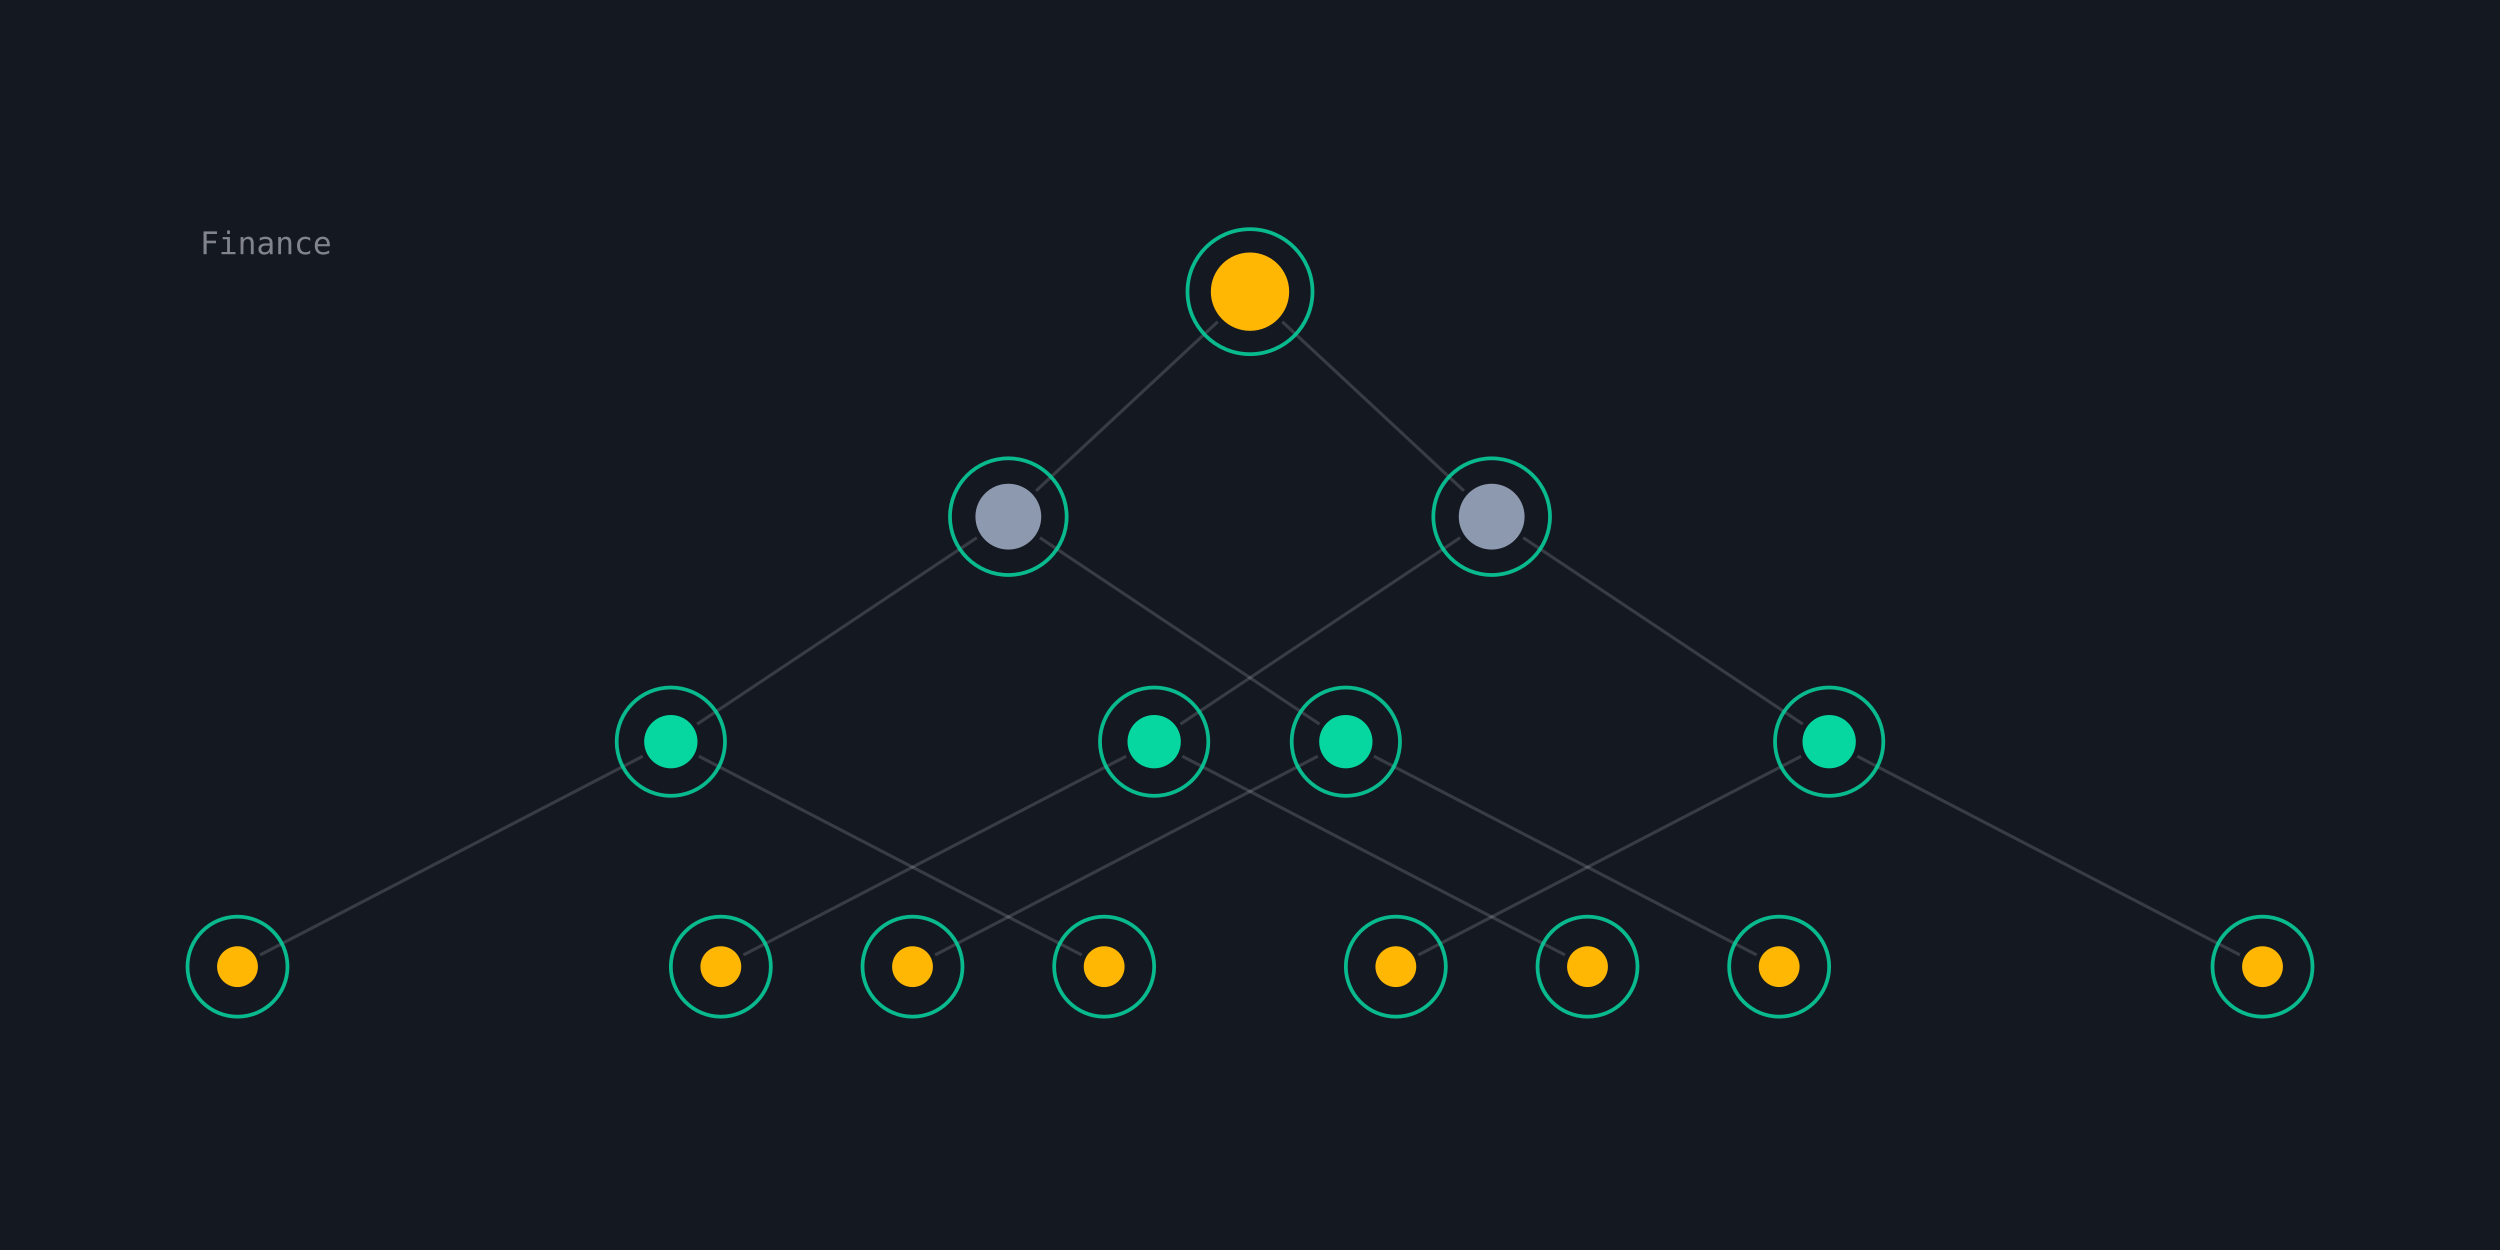
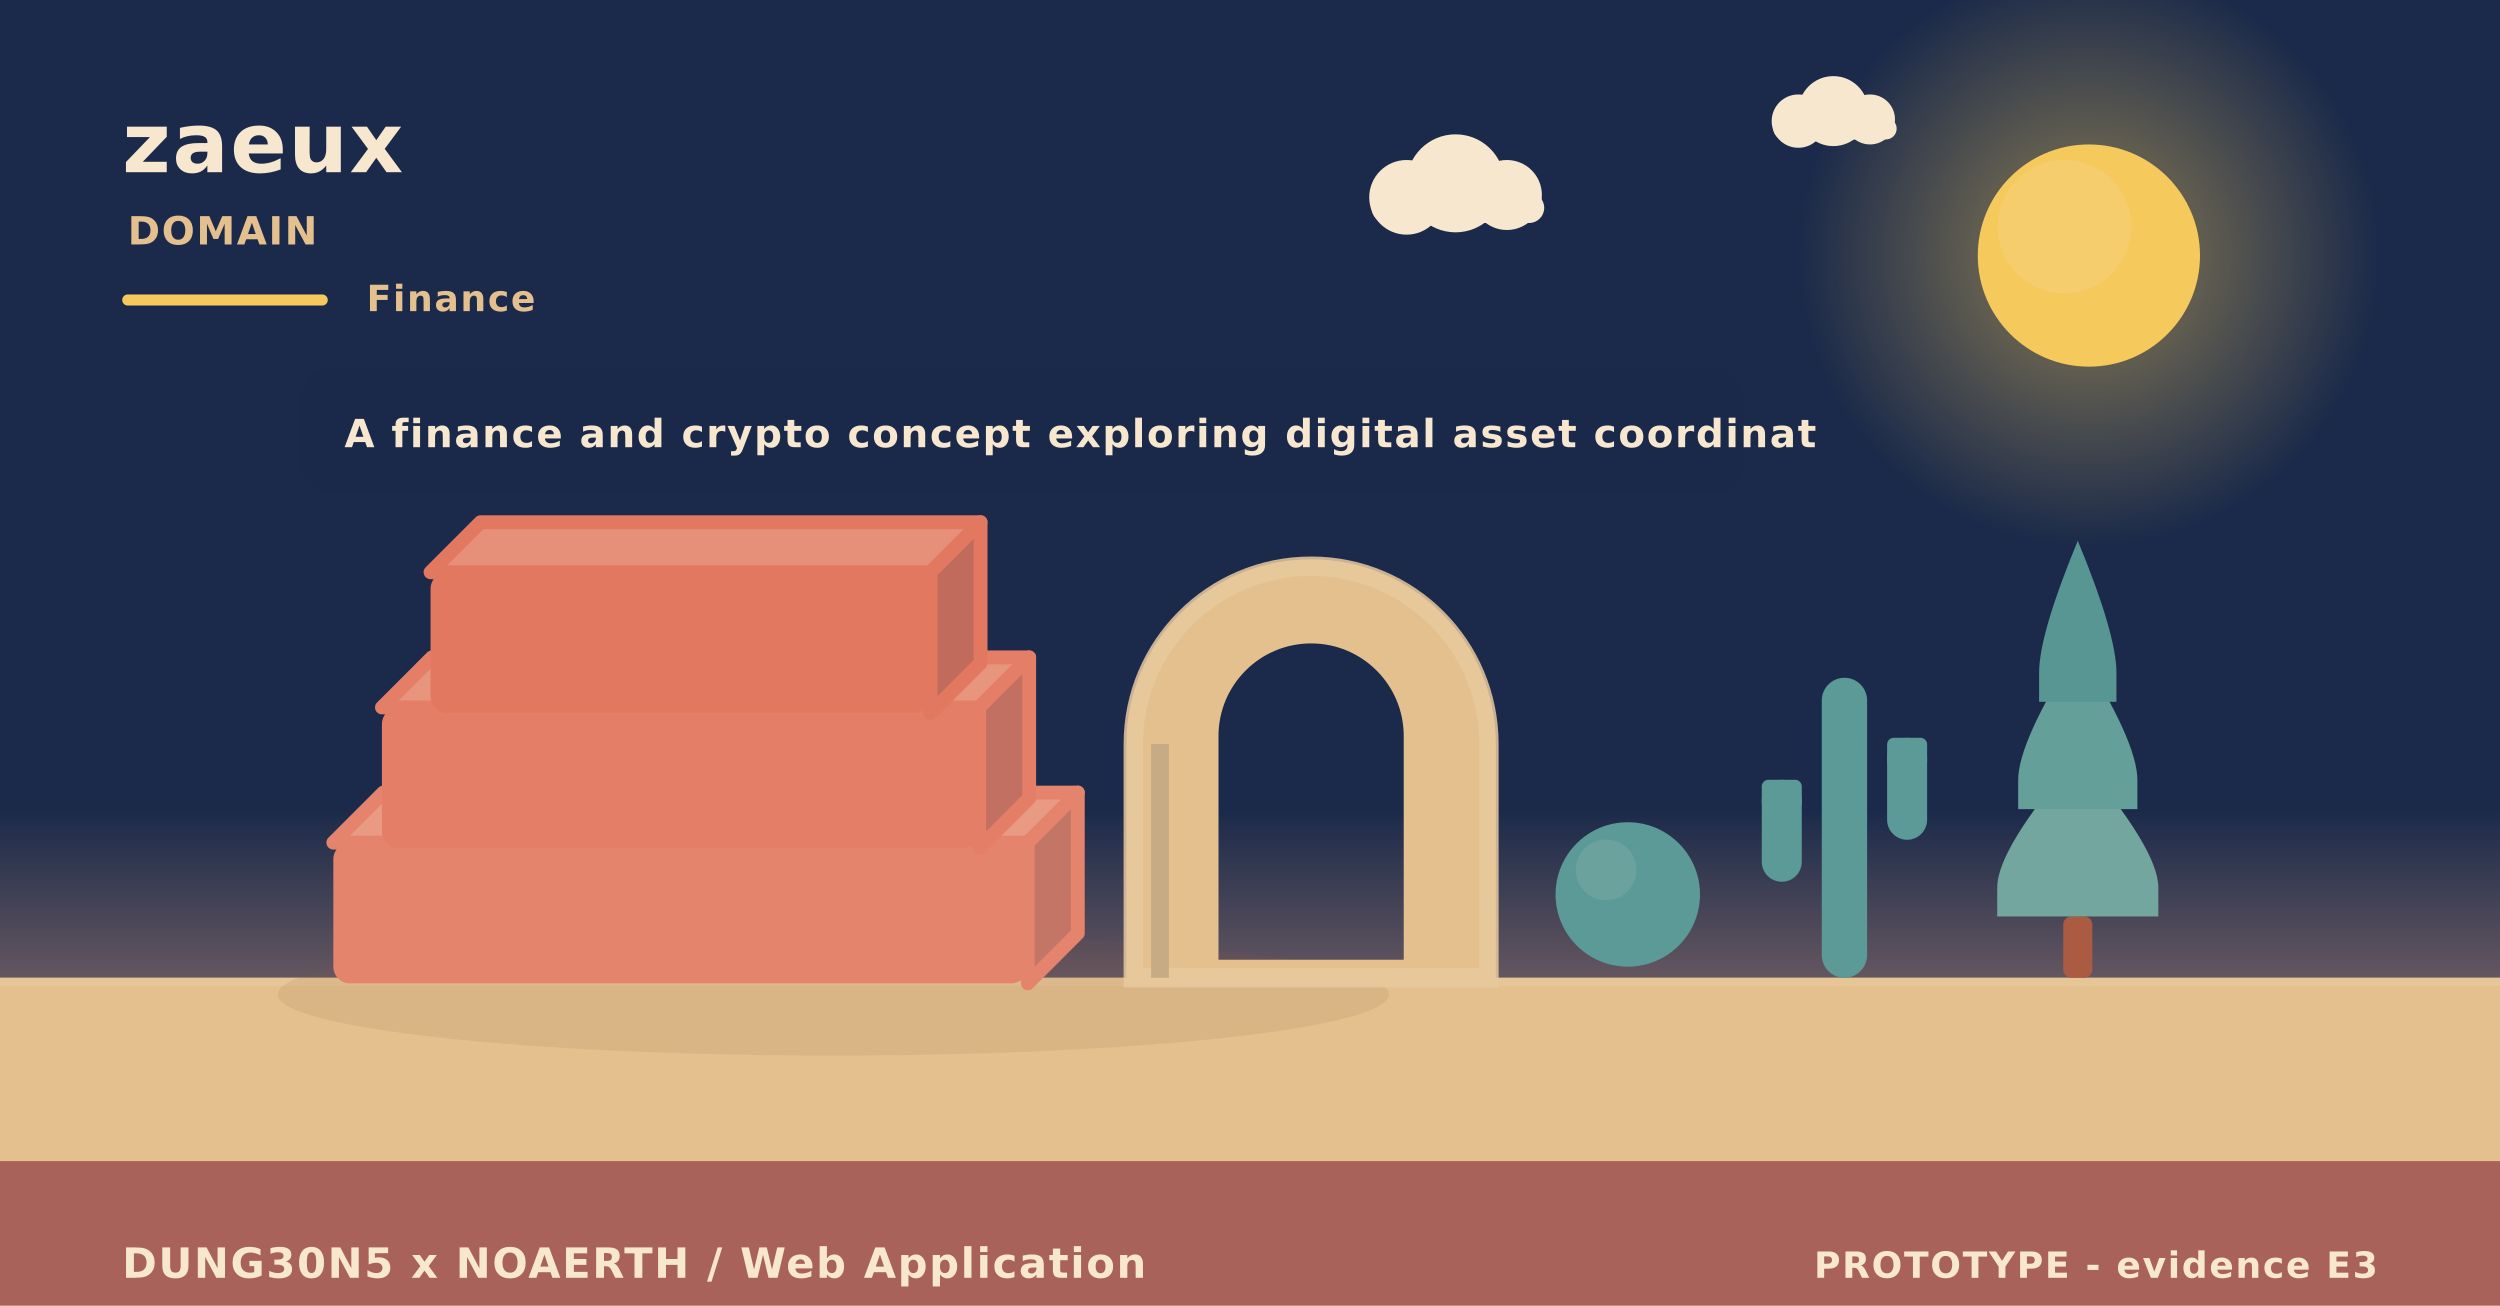
- <svg xmlns="http://www.w3.org/2000/svg" viewBox="0 0 1200 600" width="1200" height="600" role="img" aria-label="zaeux domain model">
-   <rect width="1200" height="600" fill="#141821" />
-   <defs>
-     <linearGradient id="gd" x1="0" y1="0" x2="1" y2="1">
-       <stop offset="0%" stop-color="#ffb703" />
-       <stop offset="100%" stop-color="#8d99ae" />
-     </linearGradient>
-   </defs>
-   <line x1="600.00" y1="140.00" x2="716.00" y2="248.00" stroke="rgba(238,241,246,0.300)" stroke-width="1.50" opacity="0.55" />
-   <line x1="600.00" y1="140.00" x2="484.00" y2="248.00" stroke="rgba(238,241,246,0.300)" stroke-width="1.50" opacity="0.55" />
-   <line x1="716.00" y1="248.00" x2="878.00" y2="356.00" stroke="rgba(238,241,246,0.300)" stroke-width="1.50" opacity="0.55" />
-   <line x1="716.00" y1="248.00" x2="554.00" y2="356.00" stroke="rgba(238,241,246,0.300)" stroke-width="1.50" opacity="0.55" />
-   <line x1="484.00" y1="248.00" x2="646.00" y2="356.00" stroke="rgba(238,241,246,0.300)" stroke-width="1.50" opacity="0.55" />
-   <line x1="484.00" y1="248.00" x2="322.00" y2="356.00" stroke="rgba(238,241,246,0.300)" stroke-width="1.50" opacity="0.55" />
-   <line x1="878.00" y1="356.00" x2="1086.00" y2="464.00" stroke="rgba(238,241,246,0.300)" stroke-width="1.50" opacity="0.55" />
-   <line x1="878.00" y1="356.00" x2="670.00" y2="464.00" stroke="rgba(238,241,246,0.300)" stroke-width="1.50" opacity="0.55" />
-   <line x1="554.00" y1="356.00" x2="762.00" y2="464.00" stroke="rgba(238,241,246,0.300)" stroke-width="1.50" opacity="0.55" />
-   <line x1="554.00" y1="356.00" x2="346.00" y2="464.00" stroke="rgba(238,241,246,0.300)" stroke-width="1.50" opacity="0.55" />
-   <line x1="646.00" y1="356.00" x2="854.00" y2="464.00" stroke="rgba(238,241,246,0.300)" stroke-width="1.50" opacity="0.55" />
-   <line x1="646.00" y1="356.00" x2="438.00" y2="464.00" stroke="rgba(238,241,246,0.300)" stroke-width="1.50" opacity="0.55" />
-   <line x1="322.00" y1="356.00" x2="530.00" y2="464.00" stroke="rgba(238,241,246,0.300)" stroke-width="1.50" opacity="0.55" />
-   <line x1="322.00" y1="356.00" x2="114.00" y2="464.00" stroke="rgba(238,241,246,0.300)" stroke-width="1.50" opacity="0.55" />
-   <circle cx="600.00" cy="140.00" r="20.00" fill="#ffb703" opacity="1.00" stroke="#141821" stroke-width="2.40" />
+ <svg xmlns="http://www.w3.org/2000/svg" width="900" height="470" viewBox="0 0 900 470" role="img" aria-label="zaeux - the problem it addresses">
+   <linearGradient id="skym" x1="0" y1="0" x2="0" y2="1">
+     <stop offset="0" stop-color="#1b2a4a" />
+     <stop offset="0.62" stop-color="#1b2a4a" />
+     <stop offset="1" stop-color="#f3ad8a" />
+   </linearGradient>
+   <rect width="900" height="470" fill="url(#skym)" />
+   <radialGradient id="sunm">
+     <stop offset="0.35" stop-color="#f5c95c" stop-opacity="0.34" />
+     <stop offset="1" stop-color="#f5c95c" stop-opacity="0" />
+   </radialGradient>
+   <circle cx="752" cy="92" r="104" fill="url(#sunm)" />
+   <circle cx="752" cy="92" r="40" fill="#f5c95c" />
+   <circle cx="743.2" cy="81.6" r="24" fill="#f5d27e" opacity="0.5" />
  <g>
-     <circle cx="600.00" cy="140.00" r="30.00" fill="none" stroke="#06d6a0" stroke-width="1.80" opacity="0.85" />
-     <animate attributeName="opacity" values="0.25;1.0;0.25" dur="7.25s" begin="0.0s" repeatCount="indefinite" />
+     <circle cx="524" cy="66" r="17.64" fill="#f6e7ce" />
+     <circle cx="506.36" cy="71.04" r="13.44" fill="#f6e7ce" />
+     <circle cx="542.48" cy="70.2" r="12.6" fill="#f6e7ce" />
+     <rect x="493.76" y="69.36" width="62.16" height="10.92" rx="5.46" fill="#f6e7ce" />
+     <animateTransform attributeName="transform" type="translate" values="0 0;24 0;0 0" dur="36s" begin="0s" repeatCount="indefinite" />
  </g>
-   <circle cx="716.00" cy="248.00" r="17.00" fill="#8d99ae" opacity="1.00" stroke="#141821" stroke-width="2.40" />
  <g>
-     <circle cx="716.00" cy="248.00" r="28.00" fill="none" stroke="#06d6a0" stroke-width="1.80" opacity="0.85" />
-     <animate attributeName="opacity" values="0.25;1.0;0.25" dur="7.25s" begin="0.5s" repeatCount="indefinite" />
+     <circle cx="660" cy="40" r="12.6" fill="#f6e7ce" />
+     <circle cx="647.4" cy="43.6" r="9.6" fill="#f6e7ce" />
+     <circle cx="673.2" cy="43" r="9" fill="#f6e7ce" />
+     <rect x="638.4" y="42.4" width="44.4" height="7.8" rx="3.9" fill="#f6e7ce" />
+     <animateTransform attributeName="transform" type="translate" values="0 0;-18 0;0 0" dur="46s" begin="3s" repeatCount="indefinite" />
  </g>
-   <circle cx="484.00" cy="248.00" r="17.00" fill="#8d99ae" opacity="1.00" stroke="#141821" stroke-width="2.40" />
-   <g>
-     <circle cx="484.00" cy="248.00" r="28.00" fill="none" stroke="#06d6a0" stroke-width="1.80" opacity="0.85" />
-     <animate attributeName="opacity" values="0.25;1.0;0.25" dur="7.25s" begin="0.62s" repeatCount="indefinite" />
-   </g>
-   <circle cx="878.00" cy="356.00" r="14.00" fill="#06d6a0" opacity="1.00" stroke="#141821" stroke-width="2.40" />
-   <g>
-     <circle cx="878.00" cy="356.00" r="26.00" fill="none" stroke="#06d6a0" stroke-width="1.80" opacity="0.85" />
-     <animate attributeName="opacity" values="0.25;1.0;0.25" dur="7.25s" begin="1.0s" repeatCount="indefinite" />
-   </g>
-   <circle cx="554.00" cy="356.00" r="14.00" fill="#06d6a0" opacity="1.00" stroke="#141821" stroke-width="2.40" />
-   <g>
-     <circle cx="554.00" cy="356.00" r="26.00" fill="none" stroke="#06d6a0" stroke-width="1.80" opacity="0.85" />
-     <animate attributeName="opacity" values="0.25;1.0;0.25" dur="7.25s" begin="1.12s" repeatCount="indefinite" />
-   </g>
-   <circle cx="646.00" cy="356.00" r="14.00" fill="#06d6a0" opacity="1.00" stroke="#141821" stroke-width="2.40" />
-   <g>
-     <circle cx="646.00" cy="356.00" r="26.00" fill="none" stroke="#06d6a0" stroke-width="1.80" opacity="0.85" />
-     <animate attributeName="opacity" values="0.25;1.0;0.25" dur="7.25s" begin="1.24s" repeatCount="indefinite" />
-   </g>
-   <circle cx="322.00" cy="356.00" r="14.00" fill="#06d6a0" opacity="1.00" stroke="#141821" stroke-width="2.40" />
-   <g>
-     <circle cx="322.00" cy="356.00" r="26.00" fill="none" stroke="#06d6a0" stroke-width="1.80" opacity="0.85" />
-     <animate attributeName="opacity" values="0.25;1.0;0.25" dur="7.25s" begin="1.36s" repeatCount="indefinite" />
-   </g>
-   <circle cx="1086.00" cy="464.00" r="11.00" fill="#ffb703" opacity="1.00" stroke="#141821" stroke-width="2.40" />
-   <g>
-     <circle cx="1086.00" cy="464.00" r="24.00" fill="none" stroke="#06d6a0" stroke-width="1.80" opacity="0.85" />
-     <animate attributeName="opacity" values="0.25;1.0;0.25" dur="7.25s" begin="1.5s" repeatCount="indefinite" />
-   </g>
-   <circle cx="670.00" cy="464.00" r="11.00" fill="#ffb703" opacity="1.00" stroke="#141821" stroke-width="2.40" />
-   <g>
-     <circle cx="670.00" cy="464.00" r="24.00" fill="none" stroke="#06d6a0" stroke-width="1.80" opacity="0.85" />
-     <animate attributeName="opacity" values="0.25;1.0;0.25" dur="7.25s" begin="1.62s" repeatCount="indefinite" />
-   </g>
-   <circle cx="762.00" cy="464.00" r="11.00" fill="#ffb703" opacity="1.00" stroke="#141821" stroke-width="2.40" />
-   <g>
-     <circle cx="762.00" cy="464.00" r="24.00" fill="none" stroke="#06d6a0" stroke-width="1.80" opacity="0.85" />
-     <animate attributeName="opacity" values="0.25;1.0;0.25" dur="7.25s" begin="1.74s" repeatCount="indefinite" />
-   </g>
-   <circle cx="346.00" cy="464.00" r="11.00" fill="#ffb703" opacity="1.00" stroke="#141821" stroke-width="2.40" />
-   <g>
-     <circle cx="346.00" cy="464.00" r="24.00" fill="none" stroke="#06d6a0" stroke-width="1.80" opacity="0.85" />
-     <animate attributeName="opacity" values="0.25;1.0;0.25" dur="7.25s" begin="1.86s" repeatCount="indefinite" />
-   </g>
-   <circle cx="854.00" cy="464.00" r="11.00" fill="#ffb703" opacity="1.00" stroke="#141821" stroke-width="2.40" />
-   <g>
-     <circle cx="854.00" cy="464.00" r="24.00" fill="none" stroke="#06d6a0" stroke-width="1.80" opacity="0.85" />
-     <animate attributeName="opacity" values="0.25;1.0;0.25" dur="7.25s" begin="1.98s" repeatCount="indefinite" />
-   </g>
-   <circle cx="438.00" cy="464.00" r="11.00" fill="#ffb703" opacity="1.00" stroke="#141821" stroke-width="2.40" />
-   <g>
-     <circle cx="438.00" cy="464.00" r="24.00" fill="none" stroke="#06d6a0" stroke-width="1.80" opacity="0.85" />
-     <animate attributeName="opacity" values="0.25;1.0;0.25" dur="7.25s" begin="2.1s" repeatCount="indefinite" />
-   </g>
-   <circle cx="530.00" cy="464.00" r="11.00" fill="#ffb703" opacity="1.00" stroke="#141821" stroke-width="2.40" />
-   <g>
-     <circle cx="530.00" cy="464.00" r="24.00" fill="none" stroke="#06d6a0" stroke-width="1.80" opacity="0.85" />
-     <animate attributeName="opacity" values="0.25;1.0;0.25" dur="7.25s" begin="2.22s" repeatCount="indefinite" />
-   </g>
-   <circle cx="114.00" cy="464.00" r="11.00" fill="#ffb703" opacity="1.00" stroke="#141821" stroke-width="2.40" />
-   <g>
-     <circle cx="114.00" cy="464.00" r="24.00" fill="none" stroke="#06d6a0" stroke-width="1.80" opacity="0.85" />
-     <animate attributeName="opacity" values="0.25;1.0;0.25" dur="7.25s" begin="2.34s" repeatCount="indefinite" />
-   </g>
-   <text x="96" y="122" font-family="ui-monospace,Menlo,monospace" font-size="15" fill="rgba(238,241,246,0.500)">Finance</text>
+   <rect x="0" y="352" width="900" height="118" fill="#e3c08d" />
+   <rect x="0" y="352" width="900" height="3" fill="#e6c596" />
+   <text x="44" y="62" font-family="Verdana,DejaVu Sans,sans-serif" font-size="30" font-weight="700" letter-spacing="0.6" fill="#f6e7ce" text-anchor="start">zaeux</text>
+   <text x="46" y="88" font-family="Verdana,DejaVu Sans,sans-serif" font-size="14" font-weight="700" letter-spacing="0.6" fill="#e3c08d" text-anchor="start">DOMAIN</text>
+   <rect x="44" y="106" width="74" height="4" rx="2" fill="#f5c95c" />
+   <text x="132" y="112" font-family="Verdana,DejaVu Sans,sans-serif" font-size="13" font-weight="700" letter-spacing="0.6" fill="#e3c08d" text-anchor="start">Finance</text>
+   <ellipse cx="300" cy="358" rx="200" ry="22" fill="rgba(138,90,68,0.11)" />
+   <path d="M120,303.33 L370,303.33 L388,285.33 L138,285.33 Z" fill="#e99a82" stroke="#e5846c" stroke-width="5" stroke-linejoin="round" />
+   <path d="M370,303.33 L388,285.33 L388,336 L370,354 Z" fill="#c37566" stroke="#e5846c" stroke-width="5" stroke-linejoin="round" />
+   <rect x="120" y="303.33" width="250" height="50.67" rx="6" fill="#e5846c" />
+   <path d="M137.5,254.67 L352.5,254.67 L370.5,236.67 L155.5,236.67 Z" fill="#e8957d" stroke="#e47e66" stroke-width="5" stroke-linejoin="round" />
+   <path d="M352.5,254.67 L370.5,236.67 L370.5,287.33 L352.5,305.33 Z" fill="#c27061" stroke="#e47e66" stroke-width="5" stroke-linejoin="round" />
+   <rect x="137.5" y="254.67" width="215" height="50.67" rx="6" fill="#e47e66" />
+   <path d="M155,206 L335,206 L353,188 L173,188 Z" fill="#e79079" stroke="#e37861" stroke-width="5" stroke-linejoin="round" />
+   <path d="M335,206 L353,188 L353,238.67 L335,256.67 Z" fill="#c16b5d" stroke="#e37861" stroke-width="5" stroke-linejoin="round" />
+   <rect x="155" y="206" width="180" height="50.67" rx="6" fill="#e37861" />
+   <path d="M408,352 L408,267.84 A64,64 0 0 1 536,267.84 L536,352 Z M436.16,348 L436.16,264.97 A35.84,35.84 0 0 1 507.84,264.97 L507.84,348 Z" fill="#e3c08d" fill-rule="evenodd" stroke="#e3c08d" stroke-width="5" stroke-linejoin="round" />
+   <path d="M408,352 L408,267.84 A64,64 0 0 1 536,267.84 L536,352 Z" fill="none" stroke="#e8c99d" stroke-width="7" stroke-linecap="round" opacity="0.85" />
+   <rect x="414.4" y="267.84" width="6.4" height="84.16" fill="#c7ab84" />
+   <circle cx="586" cy="322" r="26" fill="#5b9a97" />
+   <circle cx="578.2" cy="313.16" r="10.92" fill="#7aa9a2" opacity="0.55" />
+   <rect x="655.84" y="244" width="16.32" height="108" rx="8.16" fill="#5b9a97" />
+   <rect x="634.24" y="280.72" width="14.4" height="36.72" rx="7.2" fill="#5b9a97" />
+   <rect x="634.24" y="280.72" width="14.4" height="10.8" rx="2.4" fill="#5b9a97" />
+   <rect x="679.36" y="265.6" width="14.4" height="36.72" rx="7.2" fill="#5b9a97" />
+   <rect x="679.36" y="265.6" width="14.4" height="10.8" rx="2.4" fill="#5b9a97" />
+   <rect x="742.78" y="329.92" width="10.44" height="22.08" rx="2.9" fill="#ac5b43" />
+   <path d="M748,271.96 Q719,305.58 719,319.49 Q719,329.92 719,329.92 L777,329.92 Q777,329.92 777,319.49 Q777,305.58 748,271.96 Z" fill="#74a6a0" />
+   <path d="M748,233.32 Q726.54,266.94 726.54,280.85 Q726.54,291.28 726.54,291.28 L769.46,291.28 Q769.46,291.28 769.46,280.85 Q769.46,266.94 748,233.32 Z" fill="#649f9a" />
+   <path d="M748,194.68 Q734.08,228.3 734.08,242.21 Q734.08,252.64 734.08,252.64 L761.92,252.64 Q761.92,252.64 761.92,242.21 Q761.92,228.3 748,194.68 Z" fill="#589694" />
+   <rect x="108" y="132" width="520" height="46" rx="12" fill="rgba(27,42,74,0.42)" opacity="0.94" />
+   <text x="124" y="161" font-family="Verdana,DejaVu Sans,sans-serif" font-size="14" font-weight="700" letter-spacing="0.6" fill="#f6e7ce" text-anchor="start">A finance and crypto concept exploring digital asset coordinat</text>
+   <rect x="0" y="418" width="900" height="52" rx="0" fill="#a65c56" opacity="0.94" />
+   <text x="44" y="460" font-family="Verdana,DejaVu Sans,sans-serif" font-size="15" font-weight="700" letter-spacing="0.6" fill="#f6e7ce" text-anchor="start">DUNG30N5 x NOAERTH  /  Web Application</text>
+   <text x="856" y="460" font-family="Verdana,DejaVu Sans,sans-serif" font-size="13" font-weight="700" letter-spacing="0.6" fill="#f6e7ce" text-anchor="end">PROTOTYPE  -  evidence E3</text>
</svg>
